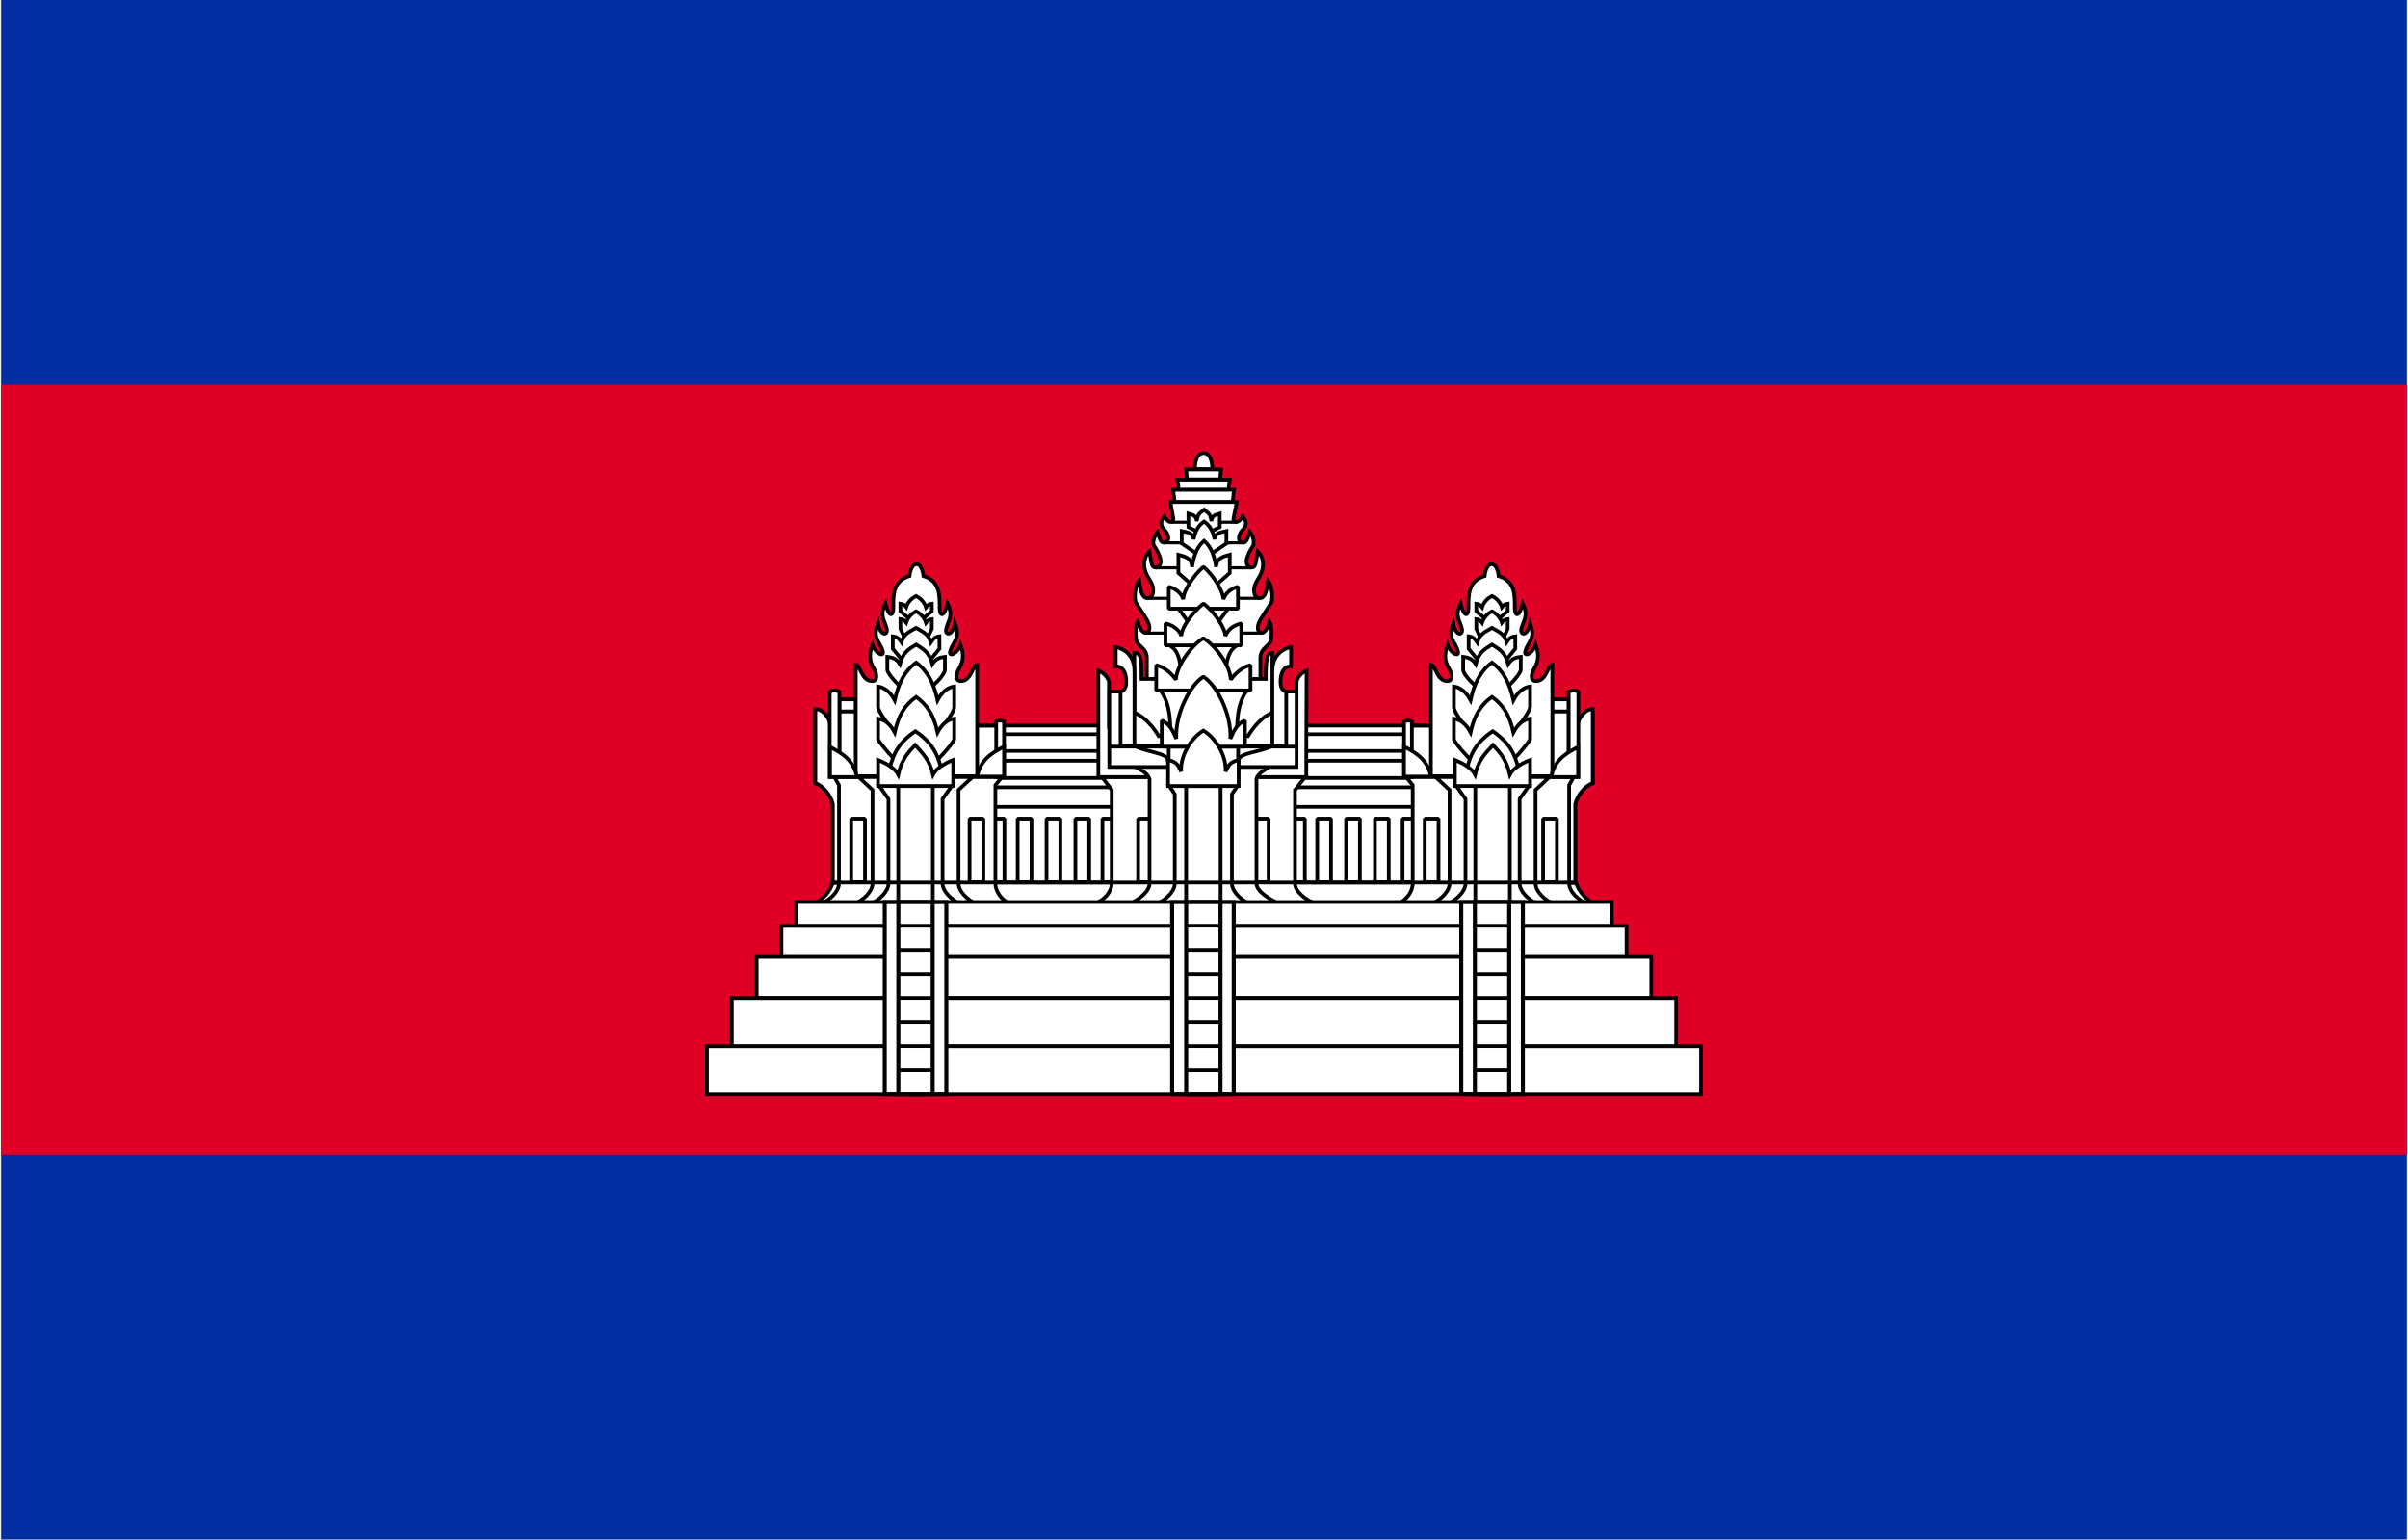
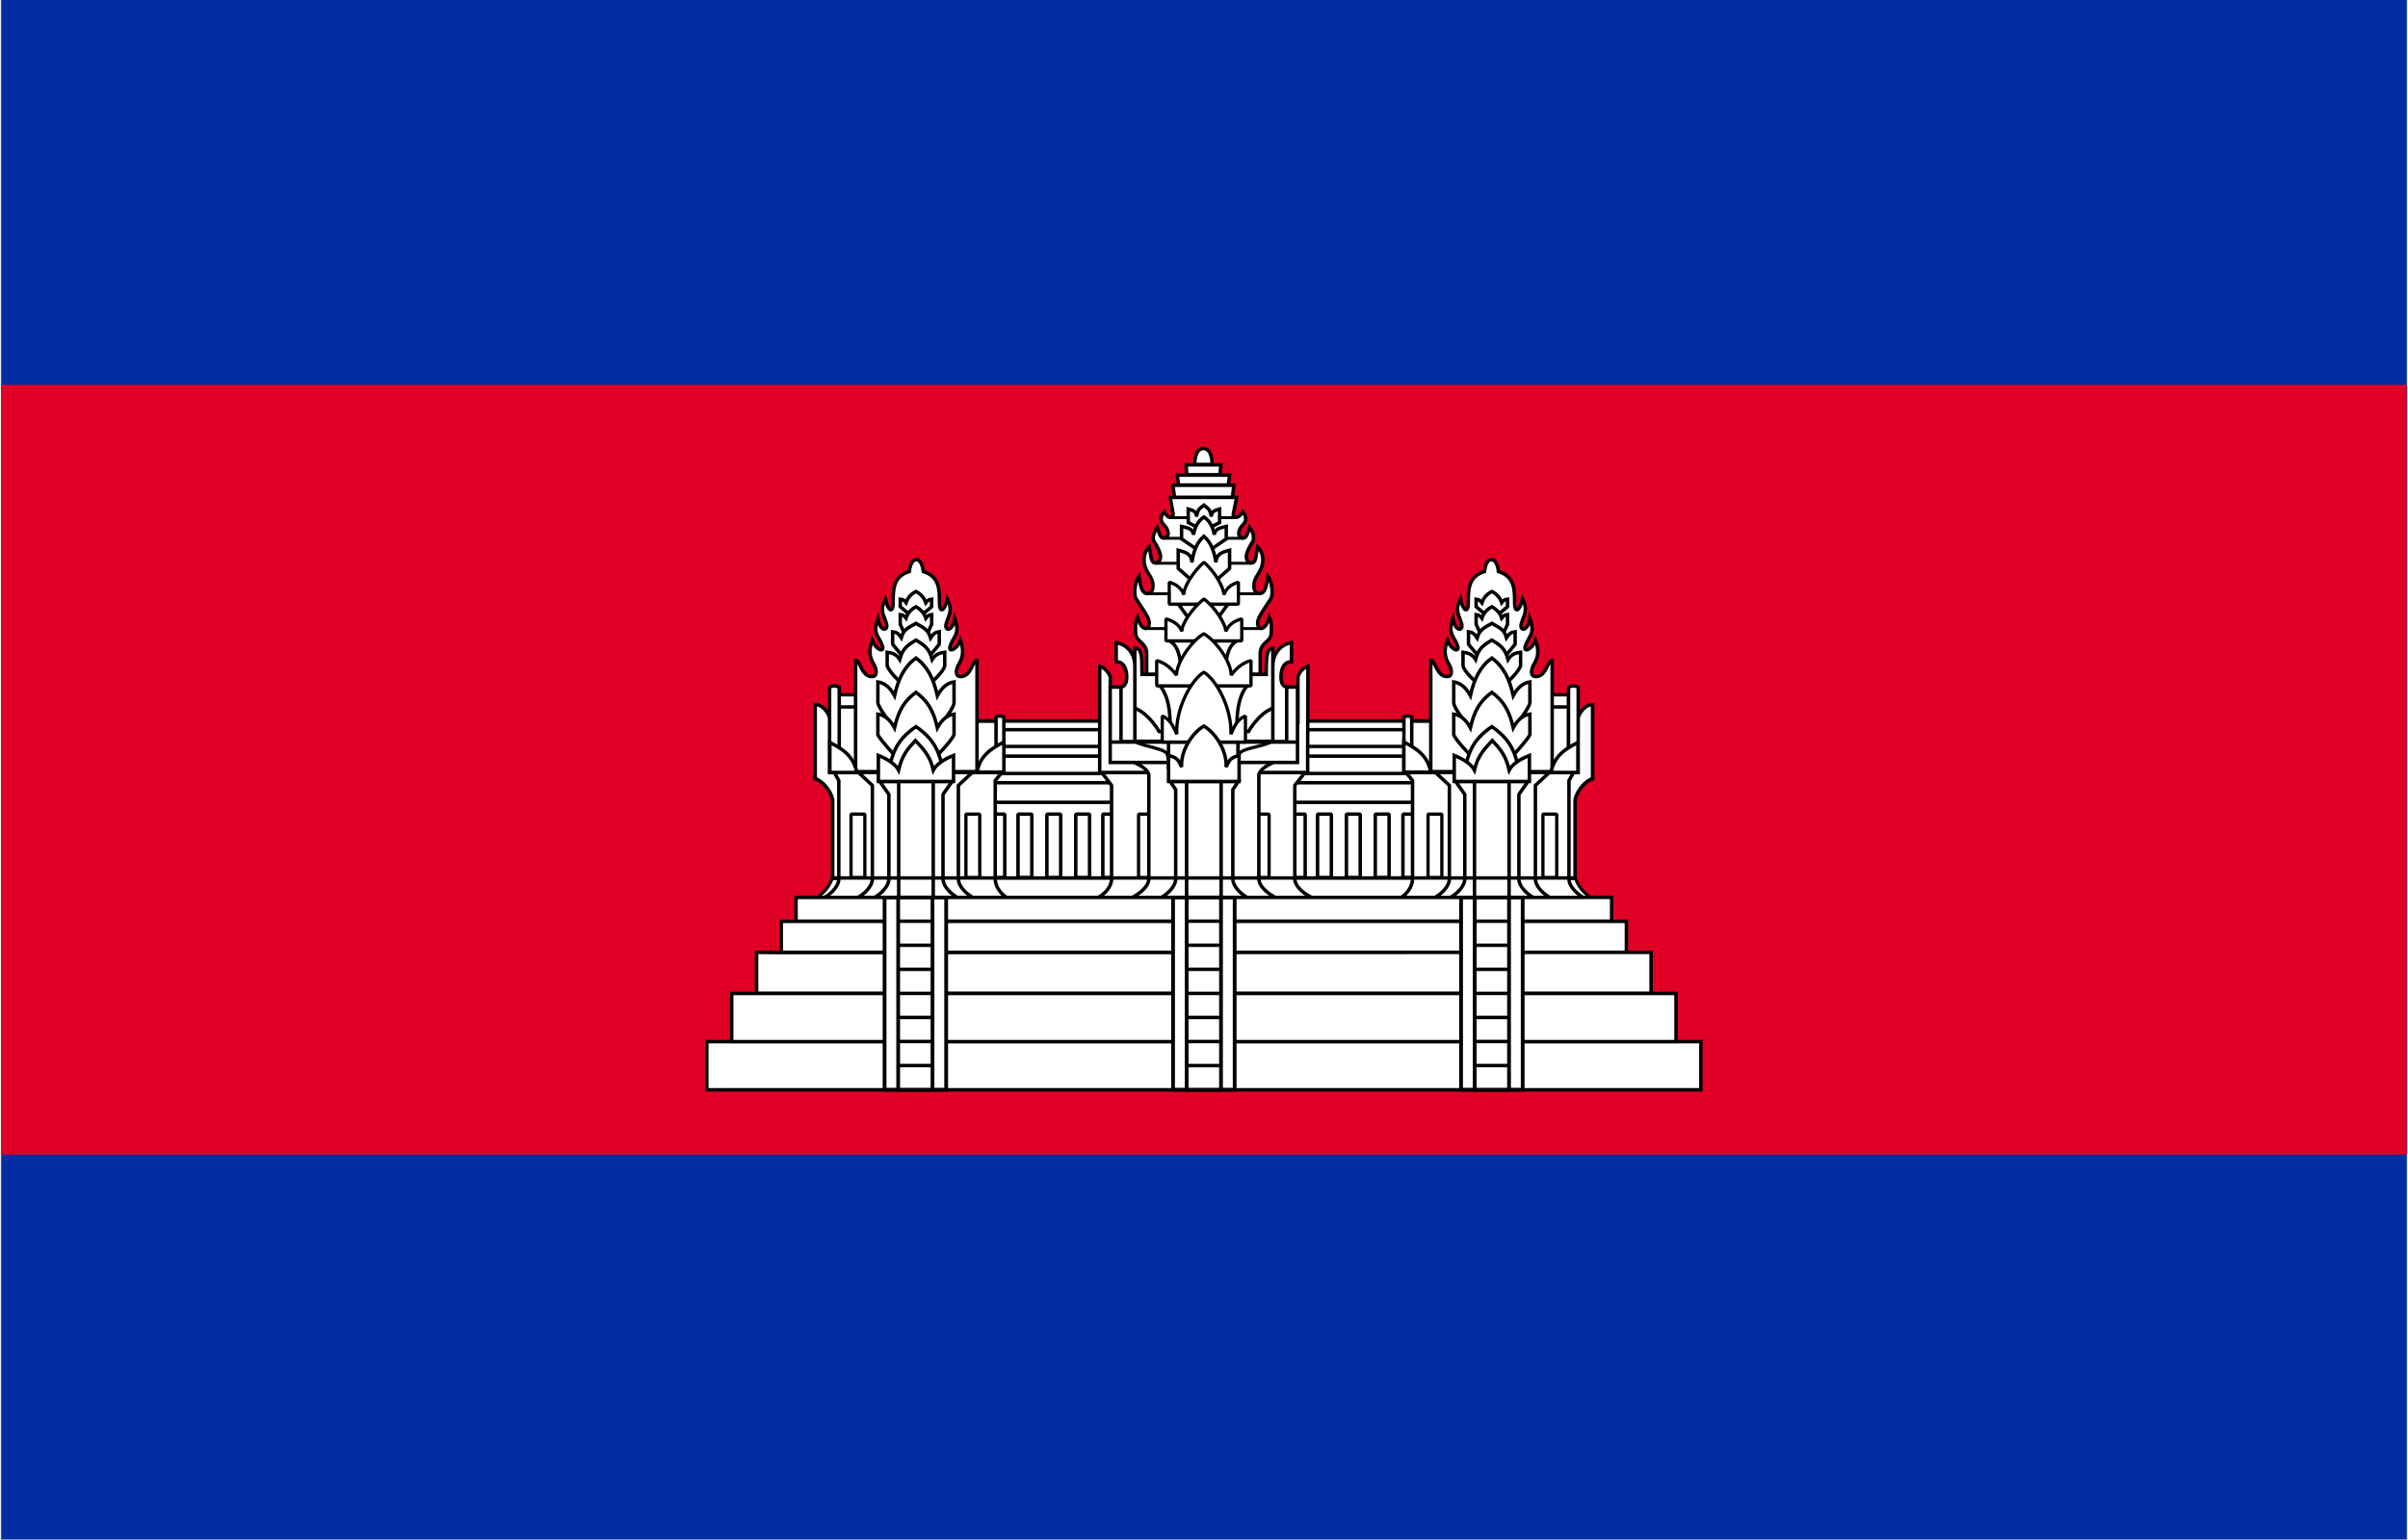
- <svg xmlns="http://www.w3.org/2000/svg" xmlns:xlink="http://www.w3.org/1999/xlink" width="391" height="250" viewBox="0 0 625 400">
-   <path fill="#032ea1" d="M0 0h625v400H0z" />
-   <path fill="#e00025" d="M0 100h625v200H0z" />
-   <g fill="#fff" stroke="#000" stroke-width=".96" transform="translate(117.143 -434.934)">
+ <svg xmlns="http://www.w3.org/2000/svg" xmlns:xlink="http://www.w3.org/1999/xlink" width="391" height="250" viewBox="0 0 1000 640">
+   <path fill="#032ea1" d="M0 0h1000v640H0Z" />
+   <path fill="#e00025" d="M0 160h1000v320H0Z" />
+   <g fill="#fff" stroke="#000" stroke-width=".9" transform="matrix(1.6 0 0 1.6 187.36 -697.78)">
    <g stroke-linejoin="bevel">
-       <path d="M139.02 623.46h113.8v43.788h-113.8z" />
-       <path d="M246.95 647.64h3.586v16.495h-3.586zM139.02 639.49h113.8v5.09h-113.8zM139.02 632.59h113.8v4.489h-113.8z" />
-       <path stroke-width=".945" d="M139.02 625.7h113.8v4.354h-113.8z" />
-       <path d="M168.98 647.64h3.586v16.495h-3.586zM217.97 647.64h3.586v16.495h-3.586zM139.92 647.64h3.586v16.495h-3.586zM146.95 647.64h3.586v16.495h-3.586zM154.45 647.64h3.586v16.495h-3.586zM161.95 647.64h3.586v16.495h-3.586zM224.77 647.64h3.586v16.495h-3.586zM232.27 647.64h3.586v16.495h-3.586zM239.77 647.64h3.586v16.495h-3.586z" />
-       <path stroke-linejoin="miter" d="M94.509 669.55c1.76-.897 3.768-2.984 4.425-5.319h193.07c.657 2.335 2.665 4.422 4.425 5.319z" />
+       <path d="M138.91 623.46h113.8v43.788h-113.8z" />
+       <path d="M138.458 632.59h113.8v4.49h-113.8zm0 6.9h113.8v5.09h-113.8zm1.592 8.15v16.495h3.586V647.64Zm7.03 0v16.495h3.586V647.64Zm7.5 0v16.495h3.585V647.64Zm7.5 0v16.495h3.586V647.64Zm7.03 0v16.495h3.586V647.64Zm48.99 0v16.495h3.586V647.64Zm6.8 0v16.495h3.586V647.64Zm7.5 0v16.495h3.586V647.64Zm7.5 0v16.495h3.585V647.64Zm7.18 0v16.495h3.586V647.64Z" />
+       <path stroke-width=".886" d="M138.46 625.7h113.8v4.354h-113.8z" />
+       <path stroke-linejoin="miter" stroke-width=".791" d="M94.398 669.55c1.76-.897 3.767-2.984 4.424-5.32h193.07c.657 2.336 2.665 4.423 4.425 5.32z" />
    </g>
-     <path d="M193 556.8s-.144-4.112 2.25-4.157c2.396.044 2.251 4.157 2.251 4.157zM180.51 611.34v-5.536c-.079-2.768-2.76-2.968-2.838-4.986 0 0-.346-3.027.452-4.408 1.084 4.047 3.056 3.304 3.056 1.64 0-1.453-1.117-2.804-3.408-6.33-.732-1.128-.28-4.66.747-5.923.398 3.07.853 4.54 2.171 4.54.805 0 1.462-.524 1.462-2.062 0-1.957-1.325-2.945-1.977-4.725-.76-2.078-.236-4.196 1.026-5.38.541 3.03.38 4.237 1.726 4.237 2.713-.858 0-4.786-.58-5.777-.666-1.155.897-3.46.897-3.46.863 2.69 1.14 2.91 2.07 2.66 1.174-.315 1.023-2.056-.41-3.463-.904-.889-.808-2.212.163-3.274.975 1.905 2.223 1.79 2.343.658l-.784-4.393h17.255l-.857 4.249c-.245 1.216 1.396 1.48 2.416-.514.972 1.062 1.067 2.385.163 3.274-1.432 1.407-1.584 3.148-.41 3.463.93.25 1.208.03 2.07-2.66 0 0 1.403 1.571.897 3.46-.58.99-3.293 4.919-.58 5.777 1.346 0 1.185-1.208 1.726-4.237 1.263 1.184 1.786 3.302 1.026 5.38-.651 1.78-1.976 2.768-1.976 4.725 0 1.538.657 2.062 1.461 2.062 1.319 0 1.774-1.47 2.172-4.54 1.026 1.263 1.479 4.795.747 5.922-2.291 3.527-3.408 4.878-3.408 6.33 0 1.665 1.971 2.408 3.056-1.64.797 1.382.451 4.41.451 4.41-.079 2.017-2.759 2.217-2.838 4.985v5.536zM187.73 565.32l-.397-3.125h15.838l-.397 3.125zM188.79 562.13l-.341-2.569h13.604l-.341 2.569zM190.95 559.47l-.227-2.569h9.058l-.227 2.569zM223.97 669.55c-2.027-.781-4.977-2.919-4.977-5.07v-24.297l2.638-3.358h-52.776l2.53 3.359v24.297c0 2.15-2.027 4.288-4.053 5.07z" />
-     <path stroke-linejoin="bevel" d="M178.24 647.64h3.586v16.495h-3.586zM208.56 647.64h3.586v16.495h-3.586z" />
-     <path d="M167.91 609.17v27.656h54.023v-5.957l.078-21.7c-2.21.869-2.597 2.872-2.597 2.872v11.777h-48.75V612.04s-.544-2.003-2.754-2.871z" />
-     <path d="M214.6 669.55c-1.766-.781-5.612-2.919-5.612-5.07v-27.192c.378-1.518 2.436-2.414 3.761-3.358h-35.823c1.705.902 3.606 1.652 4.285 3.359v27.192c0 2.15-3.041 4.288-4.807 5.069z" />
-     <path d="M219.41 634.22v-19.587h-4.91v-1.909h-38.84v1.909h-4.91v19.587zM206.86 669.55c-1.73-.781-4.249-2.919-4.249-5.07v-23.214l1.42-2.11h-17.69l1.42 2.11v23.215c0 2.15-2.519 4.288-4.249 5.07z" />
-     <path stroke-width=".981" d="M190.71 639.16h8.966v30.377h-8.966z" />
-     <path stroke-linejoin="bevel" d="M204.38 632.48c.021-2.001 5.838-2.091 8.832-3.795H177.26c2.994 1.704 8.675 1.844 8.675 3.795l1.217 3.882 14.883.598z" />
-     <path d="M211.41 611.34c0-4.899.205-6.786 1.71-6.786v15.58c-3.69 1.34-6.325 6.05-6.325 6.05h-23.211s-2.634-4.71-6.325-6.05v-15.58c1.856 0 1.868 1.972 1.868 6.786zM213.12 609.33c0-5.618 4.851-6.25 4.851-6.25v5c-1.846-.08-2.737 1.578-2.737 4.044 0 2.466 1.487 2.506 1.487 2.506v14.19h-3.601z" />
-     <path d="M177.28 609.33c0-5.618-4.851-6.25-4.851-6.25v5c1.846-.08 2.737 1.578 2.737 4.044 0 2.466-1.487 2.506-1.487 2.506v14.19h3.601z" />
-     <g fill="none" stroke-width=".8">
-       <path d="M186.84 570.62h17.128M184.81 575.97h20.921M182.78 582.46h24.904M180.66 590.39h29.536M179.98 599.43h30.426" />
-       <path stroke-width=".96" d="M170.75 628.92h48.661M186.19 628.93h18.036v6.629H186.19z" />
+     <path d="M193 556.8s-.144-4.112 2.25-4.157c2.396.044 2.25 4.157 2.25 4.157zm-12.49 54.54v-5.536c-.08-2.768-2.76-2.968-2.838-4.986 0 0-.346-3.027.452-4.408 1.084 4.047 3.056 3.304 3.056 1.64 0-1.453-1.117-2.804-3.408-6.33-.732-1.128-.28-4.66.747-5.923.397 3.07.852 4.54 2.17 4.54.805 0 1.462-.524 1.462-2.062 0-1.957-1.325-2.945-1.977-4.725-.76-2.078-.236-4.196 1.026-5.38.542 3.03.38 4.237 1.727 4.237 2.713-.858 0-4.786-.58-5.777-.666-1.155.897-3.46.897-3.46.863 2.69 1.14 2.91 2.07 2.66 1.174-.315 1.023-2.056-.41-3.463-.904-.89-.808-2.212.163-3.274.975 1.905 2.223 1.79 2.343.658l-.784-4.392h17.255l-.856 4.25c-.245 1.215 1.396 1.48 2.416-.515.972 1.062 1.067 2.385.163 3.274-1.432 1.407-1.584 3.148-.41 3.463.93.25 1.208.03 2.07-2.66 0 0 1.403 1.57.897 3.46-.58.99-3.293 4.92-.58 5.777 1.346 0 1.185-1.208 1.726-4.237 1.263 1.184 1.786 3.302 1.026 5.38-.65 1.78-1.976 2.768-1.976 4.725 0 1.538.657 2.062 1.46 2.062 1.32 0 1.775-1.47 2.173-4.54 1.025 1.263 1.478 4.795.746 5.922-2.29 3.526-3.408 4.877-3.408 6.33 0 1.664 1.97 2.407 3.056-1.64.797 1.38.45 4.408.45 4.408-.078 2.018-2.758 2.218-2.837 4.986v5.536zm7.22-46.02-.397-3.125h15.838l-.396 3.125zm1.06-3.19-.34-2.57h13.603l-.34 2.57zm2.16-2.66-.227-2.57h9.058l-.226 2.57zm33.02 110.08c-2.027-.78-4.977-2.92-4.977-5.07v-24.297l2.638-3.358h-52.775l2.53 3.36v24.296c0 2.15-2.027 4.29-4.053 5.07z" />
+     <path stroke-linejoin="bevel" stroke-width=".844" d="M178.4 647.64h3.586v16.495H178.4zm30.32 0h3.586v16.495h-3.586z" />
+     <path d="M168.306 609.17v27.656h54.023v-5.957l.078-21.7c-2.208.868-2.596 2.87-2.596 2.87v11.778h-48.75V612.04s-.544-2.002-2.754-2.87z" />
+     <path d="M176.781 633.932c1.705.902 3.607 1.652 4.286 3.36v27.19c0 2.128-2.977 4.243-4.75 5.042l-.057.026h.003l-.003.001h38.196-.003.003l-.057-.027c-1.773-.799-4.75-2.914-4.75-5.042v-27.19c.679-1.708 2.58-2.458 4.286-3.36H176.78Z" />
+     <path d="M219.69 634.22v-19.587h-4.91v-1.91h-38.84v1.91h-4.91v19.587zm-12.55 35.33c-1.73-.78-4.25-2.92-4.25-5.07v-23.214l1.422-2.11h-17.69l1.42 2.11v23.215c0 2.152-2.52 4.29-4.25 5.07z" />
+     <path stroke-width=".92" d="M190.88 639.16h8.966v30.377h-8.966z" />
+     <path stroke-linejoin="bevel" stroke-width=".844" d="M204.38 632.48c.02-2 5.838-2.09 8.832-3.795H177.26c2.994 1.704 8.675 1.844 8.675 3.795l1.217 3.882 14.883.598z" />
+     <path d="M211.57 611.34c0-4.9.205-6.786 1.71-6.786v15.58c-3.69 1.34-6.325 6.05-6.325 6.05h-23.21s-2.635-4.71-6.326-6.05v-15.58c1.855 0 1.867 1.972 1.867 6.786zm1.71-2.01c0-5.618 4.85-6.25 4.85-6.25v5c-1.845-.08-2.736 1.578-2.736 4.044s1.487 2.506 1.487 2.506v14.19h-3.6z" />
+     <path d="M177.44 609.33c0-5.618-4.85-6.25-4.85-6.25v5c1.845-.08 2.736 1.578 2.736 4.044s-1.487 2.506-1.487 2.506v14.19h3.6z" />
+     <g fill="none" stroke-width=".75">
+       <path d="M186.84 570.62h17.128m-19.158 5.35h20.92m-22.95 6.49h24.904m-27.024 7.93h29.536m-30.216 9.04h30.426" />
+       <path stroke-width=".9" d="M170.75 628.92h48.66m-33.22.01h18.036v6.63H186.19Z" />
    </g>
-     <g>
-       <path d="M183.93 614.24c2.99 3.59 2.713 9.68 2.679 13.27h17.343c-.035-3.59-.312-9.68 2.678-13.27zM193.68 573.11l-2.376-1.224v-3.497c.971.292 2.062.411 2.168 1.96.338-2.21.948-2.103 1.907-2.964.958.861 1.568.753 1.906 2.963.107-1.548 1.197-1.667 2.169-1.96v3.498l-2.377 1.224z" />
-       <path d="M193.52 578.85l-3.946-2.713v-3.223c1.383.32 2.936.451 3.088 2.149.482-2.423 1.35-3.675 2.715-4.62 1.365.945 2.233 2.197 2.715 4.62.152-1.698 1.705-1.828 3.089-2.149v3.223l-3.947 2.713z" />
-       <path d="M193.24 587.8l-4.538-3.985v-4.736c1.591.471 3.377.663 3.552 3.157.553-3.56 1.552-5.4 3.121-6.787 1.57 1.388 2.568 3.227 3.122 6.787.175-2.494 1.96-2.686 3.551-3.157v4.736l-4.537 3.985zM201.61 593.09l-4.104 5.676h-4.646l-4.104-5.676zM186.39 602.62c2.053 1.122 2.81 3.357 3.03 7.553h11.55c.22-4.196.977-6.431 3.03-7.553z" />
-       <path stroke-linejoin="bevel" d="M204.17 593.09v-5.702c-1.95.537-3.213 1.691-3.776 3.258 0-1.893-2.49-6.257-5.207-8.43-2.724 2.432-5.257 6.38-5.206 8.43-.464-1.492-1.826-2.721-3.776-3.258v5.702z" />
-       <path stroke-linejoin="bevel" d="M205.04 602.62v-5.702c-2.138.537-3.522 1.691-4.139 3.258 0-1.893-2.73-6.258-5.708-8.43-2.986 2.432-5.763 6.38-5.707 8.43-.508-1.492-2.002-2.721-4.139-3.258v5.702z" />
-       <path stroke-linejoin="bevel" d="M207.44 614.32v-6.577c-2.66.687-4.312 2.653-5.15 3.8 0-3.561-4.02-8.99-7.1-10.768-3.16 1.825-7.101 7.435-7.101 10.768-.86-1.14-2.49-3.113-5.15-3.8v6.577z" />
-       <path stroke-linejoin="bevel" d="M206 628.92v-6.762c-2.346.92-3.048 3.18-3.786 4.717.29-6.859-3.862-14.23-7.024-16.1-3.163 1.87-7.393 9.4-7.024 16.1-.758-1.527-1.44-3.797-3.786-4.717v6.762z" />
-       <path d="M204.36 639.16v-6.762c-2.458.585-2.61 1.491-3.392 3.006.29-4.097-2.611-8.77-5.773-10.64-3.163 1.87-6.064 6.544-5.774 10.64-.782-1.515-.878-2.421-3.392-3.006v6.762z" />
+     <path d="M183.93 614.24c2.99 3.59 2.713 9.68 2.68 13.27h17.342c-.035-3.59-.312-9.68 2.678-13.27zm9.75-41.13-2.376-1.224v-3.497c.97.29 2.062.41 2.168 1.958.338-2.21.948-2.102 1.907-2.963.957.86 1.567.753 1.905 2.963.107-1.548 1.197-1.667 2.17-1.96v3.498l-2.378 1.224z" />
+     <path d="m193.52 578.85-3.946-2.713v-3.223c1.383.32 2.936.45 3.088 2.15.482-2.424 1.35-3.676 2.715-4.62 1.365.944 2.233 2.196 2.715 4.62.152-1.7 1.705-1.83 3.09-2.15v3.223l-3.948 2.713z" />
+     <path d="m193.24 587.8-4.538-3.985v-4.736c1.59.47 3.377.662 3.552 3.156.553-3.56 1.552-5.4 3.12-6.787 1.57 1.387 2.57 3.226 3.123 6.786.175-2.494 1.96-2.686 3.55-3.157v4.735l-4.536 3.985zm8.37 5.29-4.104 5.676h-4.646l-4.104-5.676zm-15.22 9.53c2.053 1.122 2.81 3.357 3.03 7.553h11.55c.22-4.196.977-6.43 3.03-7.553z" />
+     <g stroke-linejoin="bevel" stroke-width=".844">
+       <path d="M204.34 593.09v-5.702c-1.95.537-3.213 1.69-3.776 3.258 0-1.893-2.49-6.257-5.207-8.43-2.724 2.432-5.257 6.38-5.206 8.43-.463-1.492-1.825-2.72-3.775-3.258v5.702z" />
+       <path d="M205.205 602.62v-5.702c-2.138.537-3.522 1.69-4.14 3.258 0-1.893-2.73-6.258-5.707-8.43-2.986 2.432-5.763 6.38-5.707 8.43-.508-1.492-2.002-2.72-4.14-3.258v5.702z" />
+       <path d="M207.608 614.32v-6.577c-2.66.687-4.312 2.653-5.15 3.8 0-3.56-4.02-8.99-7.1-10.768-3.16 1.825-7.1 7.435-7.1 10.768-.86-1.14-2.49-3.113-5.15-3.8v6.577z" />
+       <path d="M206.168 628.92v-6.762c-2.346.92-3.048 3.18-3.786 4.717.29-6.86-3.862-14.23-7.024-16.1-3.163 1.87-7.393 9.4-7.024 16.1-.758-1.527-1.44-3.797-3.786-4.717v6.762z" />
    </g>
-     <g id="a">
-       <path d="M98.935 664.23v-20.44c-.67-2.603-2.88-4.905-4.54-5.366V620.43l3.741 2.023 4.271 18.81v22.966z" />
-       <path d="M98.935 664.31v-20.519c-.67-2.603-2.88-4.905-4.54-5.366v-19.243c2.511 0 3.741 3.273 3.741 3.273l4.271 18.81v22.887z" />
-       <path d="M96.275 669.55c1.73-.781 4.249-2.919 4.249-5.07v-25.547l-1.185-2.108h43.522l-1.699 2.108v25.547c0 2.151 1.73 4.289 3.46 5.07z" />
-       <path d="M135.84 669.55c-1.73-.781-4.249-2.919-4.249-5.07v-24.297l3.62-3.359h-29.589l3.62 3.36v24.296c0 2.151-2.52 4.289-4.25 5.07z" />
-       <path d="M131.69 669.55c-1.73-.781-4.249-2.919-4.249-5.07v-21.965l2.37-3.359h-18.799l2.37 3.36v21.965c0 2.15-2.52 4.288-4.25 5.069z" />
-       <path d="M115.92 639.16h8.982v30.393h-8.982z" />
-       <path stroke-linejoin="bevel" d="M103.7 647.64h3.586v16.495H103.7zM134.45 647.64h3.586v16.495h-3.586zM100.64 619.82h4.32v16.909h-4.32zM100.64 616.64h4.295v3.139h-4.295z" />
-       <path stroke-width="1.034" stroke-linejoin="bevel" d="M136.17 623.46h6.16v13.054h-6.16z" />
-       <path d="M104.89 636.6v-28.941c1.232 0 1.422 4.242 4.249 4.242 1.472 0 1.315-1.757.489-3.188-.732-1.268-1.637-3.018-.407-6.279.843 2.495 3.112 3.287 2.693 1.722-.72-2.688-2.795-3.13-1.239-7.302.54 3.48 2.773 3.327 2.231 1.304-.61-2.28-1.873-3.214-.316-6.428.873 3.65 2.052 3.435 2.052 1.171 0-3.347-.128-6.957 4.203-8.296 0 0 .25-3.068 1.812-3.068s1.813 3.068 1.813 3.068c4.33 1.34 4.202 4.95 4.202 8.296 0 2.264 1.18 2.478 2.052-1.17 1.558 3.213.295 4.147-.315 6.427-.543 2.023 1.69 2.177 2.23-1.304 1.557 4.172-.517 4.614-1.238 7.302-.42 1.565 1.85.773 2.693-1.722 1.23 3.26.325 5.011-.407 6.279-.826 1.43-.983 3.188.489 3.188 2.827 0 3.017-4.242 4.249-4.242V636.6zM98.124 614.74v22.079h2.511v-22.135c-.905-.457-1.755-.527-2.511.056z" />
-       <path d="M98.203 629.03c3.112 1.591 6.195 3.433 6.975 7.793h-6.975zM141.37 622.42v14.407h2.035v-14.443c-.635-.298-1.503-.344-2.035.036z" />
-       <path d="M143.41 628.92c-3.112 1.591-6.195 3.433-6.975 7.793h6.975z" />
-       <g>
-         <path d="M122.83 595.27l1.814-1.525v-1.953c-.664.065-1.026.293-1.516.936-.417-1.295-1.334-2.305-2.562-2.933-1.229.628-2.146 1.593-2.563 2.887-.49-.643-.852-.825-1.516-.89v1.953l1.815 1.525z" />
-         <path d="M123.8 600.16l.843-1.825v-2.539c-.664.066-1.026.297-1.516.949-.417-1.313-1.334-2.338-2.562-2.974-1.229.636-2.146 1.615-2.563 2.927-.49-.651-.852-.836-1.516-.902v2.539l.844 1.825z" />
-         <path d="M123.93 606.79l2.695-3.287v-3.243c-.986.111-1.524.503-2.252 1.606-.62-2.222-1.981-2.708-3.806-3.786-1.825 1.078-3.187 1.485-3.806 3.707-.729-1.103-1.267-1.416-2.252-1.527v3.243l2.694 3.287z" />
-         <path d="M124.72 613.3s3.14-2.74 3.327-4.244v-3.467c-1.217.143-2.368.459-3.267 1.883-.765-2.87-1.959-3.67-4.212-5.062-2.253 1.392-3.447 2.192-4.212 5.062-.899-1.425-2.05-1.74-3.267-1.883v3.467c.397 1.504 3.327 4.244 3.327 4.244z" />
-         <path d="M126.06 625.32s4.301-4.761 4.4-6.616v-5.406c-1.61.223-3.132 1.33-4.321 3.551-1.011-4.475-2.59-7.595-5.57-9.765-2.98 2.17-4.56 5.29-5.57 9.765-1.19-2.221-2.712-3.329-4.321-3.551v5.406c.308 1.855 4.4 6.616 4.4 6.616z" />
-         <path d="M126.06 632.43s3.676-3.742 4.4-5.366v-5.406c-1.61.223-3.132 1.33-4.321 3.551-1.011-4.475-2.59-7.037-5.57-9.207-2.98 2.17-4.56 4.732-5.57 9.207-1.19-2.221-2.712-3.329-4.321-3.551v5.406c.933 1.624 4.4 5.366 4.4 5.366z" />
-         <path d="M127.54 636.56c-1.073-4.668-1.996-8.13-7.163-11.641-5.167 3.51-6.09 6.973-7.163 11.641z" />
-         <path d="M130.2 639.16v-6.762c-2.346.92-4.467 2.28-5.249 3.795-.873-3.754-2.557-5.408-4.653-7.679-2.097 2.271-3.501 3.925-4.375 7.679-.782-1.515-2.902-2.875-5.249-3.795v6.762z" />
-       </g>
+     <path d="M204.523 639.16v-6.762c-2.458.585-2.61 1.49-3.392 3.006.29-4.097-2.61-8.77-5.773-10.64-3.163 1.87-6.064 6.544-5.774 10.64-.78-1.515-.877-2.42-3.39-3.006v6.762z" />
+     <g id="a" stroke-width=".9">
+       <path d="M98.935 664.23v-20.44c-.67-2.603-2.88-4.905-4.54-5.366V620.43l3.74 2.024 4.272 18.81v22.966z" />
+       <path d="M98.935 664.31v-20.52c-.67-2.602-2.88-4.904-4.54-5.365v-19.243c2.51 0 3.74 3.273 3.74 3.273l4.272 18.81v22.887z" />
+       <path d="M96.275 669.55c1.73-.78 4.25-2.92 4.25-5.07v-25.547l-1.187-2.108h43.523l-1.698 2.108v25.547c0 2.15 1.73 4.29 3.46 5.07z" />
+       <path d="M135.84 669.55c-1.73-.78-4.25-2.92-4.25-5.07v-24.297l3.62-3.36-29.588.002 3.62 3.358v24.297c0 2.15-2.52 4.29-4.25 5.07z" />
+       <path d="M131.84 669.55c-1.73-.78-4.25-2.92-4.25-5.07v-21.965l2.37-3.36h-18.798l2.37 3.36v21.965c0 2.15-2.52 4.29-4.25 5.07z" />
+       <path d="M116.08 639.16h8.981v30.393h-8.981z" />
+       <path stroke-linejoin="bevel" stroke-width=".844" d="M103.7 647.64h3.586v16.495H103.7Zm29.848 0h3.586v16.495h-3.586zm-32.908-27.82h4.32v16.91h-4.32zm0-3.18h4.295v3.14h-4.295z" />
+       <path stroke-linejoin="bevel" stroke-width=".969" d="M136.17 623.46h6.16v13.054h-6.16z" />
+       <path d="M104.89 636.6v-28.94c1.232 0 1.422 4.24 4.25 4.24 1.47 0 1.314-1.756.488-3.187-.732-1.268-1.637-3.018-.407-6.28.844 2.496 3.113 3.288 2.694 1.723-.72-2.688-2.795-3.13-1.24-7.302.542 3.48 2.774 3.327 2.232 1.304-.61-2.28-1.873-3.214-.316-6.428.873 3.65 2.052 3.435 2.052 1.17 0-3.346-.128-6.956 4.203-8.295 0 0 .25-3.068 1.812-3.068s1.813 3.068 1.813 3.068c4.33 1.34 4.202 4.95 4.202 8.296 0 2.265 1.18 2.48 2.052-1.17 1.558 3.214.295 4.148-.315 6.428-.544 2.023 1.69 2.177 2.23-1.304 1.556 4.172-.518 4.614-1.24 7.302-.418 1.565 1.85.773 2.694-1.722 1.23 3.26.325 5.01-.407 6.28-.826 1.43-.983 3.187.49 3.187 2.826 0 3.016-4.24 4.248-4.24v28.94zm-6.766-21.86v22.08h2.51v-22.136c-.904-.457-1.754-.527-2.51.056z" />
+       <path d="M98.203 629.03c3.112 1.59 6.195 3.433 6.975 7.793h-6.975zm43.167-6.61v14.407h2.035v-14.443c-.635-.298-1.503-.345-2.035.036z" />
+       <path d="M143.41 628.92c-3.112 1.59-6.195 3.433-6.975 7.793h6.975zm-20.58-33.65 1.814-1.525v-1.953c-.664.065-1.026.293-1.516.936-.417-1.295-1.334-2.305-2.562-2.933-1.23.628-2.146 1.593-2.563 2.887-.49-.643-.852-.825-1.516-.89v1.953l1.815 1.525z" />
+       <path d="m123.801 600.16.843-1.825v-2.54c-.664.067-1.026.298-1.516.95-.417-1.313-1.334-2.338-2.562-2.974-1.23.637-2.146 1.616-2.563 2.928-.49-.65-.852-.836-1.516-.902v2.54l.844 1.824z" />
+       <path d="m123.927 606.79 2.695-3.287v-3.243c-.986.11-1.524.503-2.252 1.606-.62-2.222-1.98-2.708-3.806-3.786-1.824 1.078-3.186 1.485-3.805 3.707-.729-1.103-1.267-1.416-2.25-1.527v3.243l2.692 3.287z" />
+       <path d="M124.718 613.3s3.14-2.74 3.326-4.244v-3.467c-1.217.142-2.368.458-3.267 1.882-.764-2.87-1.96-3.67-4.211-5.062-2.254 1.392-3.448 2.192-4.213 5.062-.9-1.425-2.05-1.74-3.266-1.883v3.466c.395 1.504 3.325 4.244 3.325 4.244z" />
+       <path d="M126.056 625.32s4.3-4.76 4.4-6.616v-5.406c-1.61.223-3.131 1.33-4.32 3.55-1.011-4.474-2.59-7.594-5.57-9.764-2.98 2.17-4.56 5.29-5.57 9.765-1.19-2.222-2.712-3.33-4.321-3.552v5.406c.308 1.855 4.4 6.616 4.4 6.616z" />
+       <path d="M126.056 632.43s3.677-3.742 4.4-5.366v-5.406c-1.61.223-3.131 1.33-4.32 3.55-1.011-4.474-2.59-7.036-5.57-9.206-2.98 2.17-4.56 4.732-5.57 9.207-1.19-2.223-2.712-3.33-4.321-3.552v5.406c.933 1.624 4.4 5.366 4.4 5.366z" />
+       <path d="M127.73 636.56c-1.072-4.668-1.995-8.13-7.162-11.64-5.168 3.51-6.09 6.972-7.164 11.64z" />
+       <path d="M130.329 639.16v-6.762c-2.346.92-4.467 2.28-5.25 3.795-.872-3.754-2.556-5.408-4.652-7.68-2.097 2.272-3.5 3.926-4.375 7.68-.782-1.515-2.902-2.875-5.25-3.795v6.762z" />
    </g>
-     <use xlink:href="#a" transform="matrix(-1 0 0 1 390.74 0)" />
-     <g>
-       <path d="M72.694 694.25h245.33v12.531H72.694z" />
-       <path d="M66.228 706.76h258.26v12.512H66.228zM85.576 675.51h219.56v8.11H85.576z" />
-       <path d="M79.157 683.56h232.4v10.622h-232.4zM89.412 669.28h211.89v6.174H89.412z" />
-       <path d="M112.41 669.31h16.005v49.935H112.41z" stroke-width="1.045" />
-       <path d="M115.95 669.31h8.917v49.936h-8.917z" stroke-width="1.043" />
-       <path d="M187.08 669.31h16.006v49.935h-16.005z" stroke-width="1.045" />
-       <path d="M190.73 669.31h8.917v49.936h-8.917z" stroke-width="1.043" />
-       <path d="M262.19 669.31h16.005v49.935H262.19z" stroke-width="1.045" />
-       <path d="M265.73 669.31h8.917v49.936h-8.917z" stroke-width="1.043" />
-     </g>
-     <g fill="none">
-       <path d="M98.935 664.23h193.07M115.79 712.97h9.244m-9.244-6.25h9.244m-9.244-6.25h9.244m-9.244-6.25h9.244m-9.244-6.25h9.244m-9.244-6.25h9.244m-9.244-6.25h9.244M190.77 712.98h8.607m-8.607-6.253h8.607m-8.607-6.254h8.607m-8.607-6.253h8.607m-8.607-6.253h8.607m-8.607-6.253h8.607m-8.607-6.254h8.607M265.57 712.97h9.244m-9.244-6.25h9.244m-9.244-6.25h9.244m-9.244-6.25h9.244m-9.244-6.25h9.244m-9.244-6.25h9.244m-9.244-6.25h9.244" />
-     </g>
+     <use xlink:href="#a" width="100%" height="100%" transform="matrix(-1 0 0 1 390.74 0)" />
+     <path d="M89.412 669.28v6.173h211.89v-6.174zm-3.836 6.23v8.05h219.56v-8.05zm219.56 8.05-219.56.06-6.418-.06v10.622h232.398v-10.62zM72.693 694.25l.002 12.51h245.33l-.002-12.51zm245.332 12.51v.02H72.695v-.02h-6.467v12.51h258.26v-12.51z" />
+     <path stroke-width=".98" d="M112.41 669.31h16.005v49.935H112.41Z" />
+     <path stroke-width=".978" d="M115.95 669.31h8.917v49.936h-8.917z" />
+     <path stroke-width=".98" d="M187.36 669.31h16.006v49.935H187.36z" />
+     <path stroke-width=".978" d="M190.9 669.31h8.916v49.936H190.9Z" />
+     <path stroke-width=".98" d="M262.19 669.31h16.005v49.935H262.19Z" />
+     <path stroke-width=".978" d="M265.73 669.31h8.917v49.936h-8.917z" />
+     <path fill="none" d="M98.935 664.23h193.07m-176.22 48.74h9.244m-9.244-6.25h9.244m-9.244-6.25h9.244m-9.244-6.25h9.244m-9.244-6.25h9.244m-9.244-6.25h9.244m-9.244-6.25h9.244m65.736 37.51h8.607m-8.607-6.253h8.607m-8.607-6.254h8.607m-8.607-6.253h8.607m-8.607-6.253h8.607m-8.607-6.253h8.607m-8.607-6.254h8.607m66.193 37.51h9.244m-9.244-6.25h9.244m-9.244-6.25h9.244m-9.244-6.25h9.244m-9.244-6.25h9.244m-9.244-6.25h9.244m-9.244-6.25h9.244" />
  </g>
</svg>
